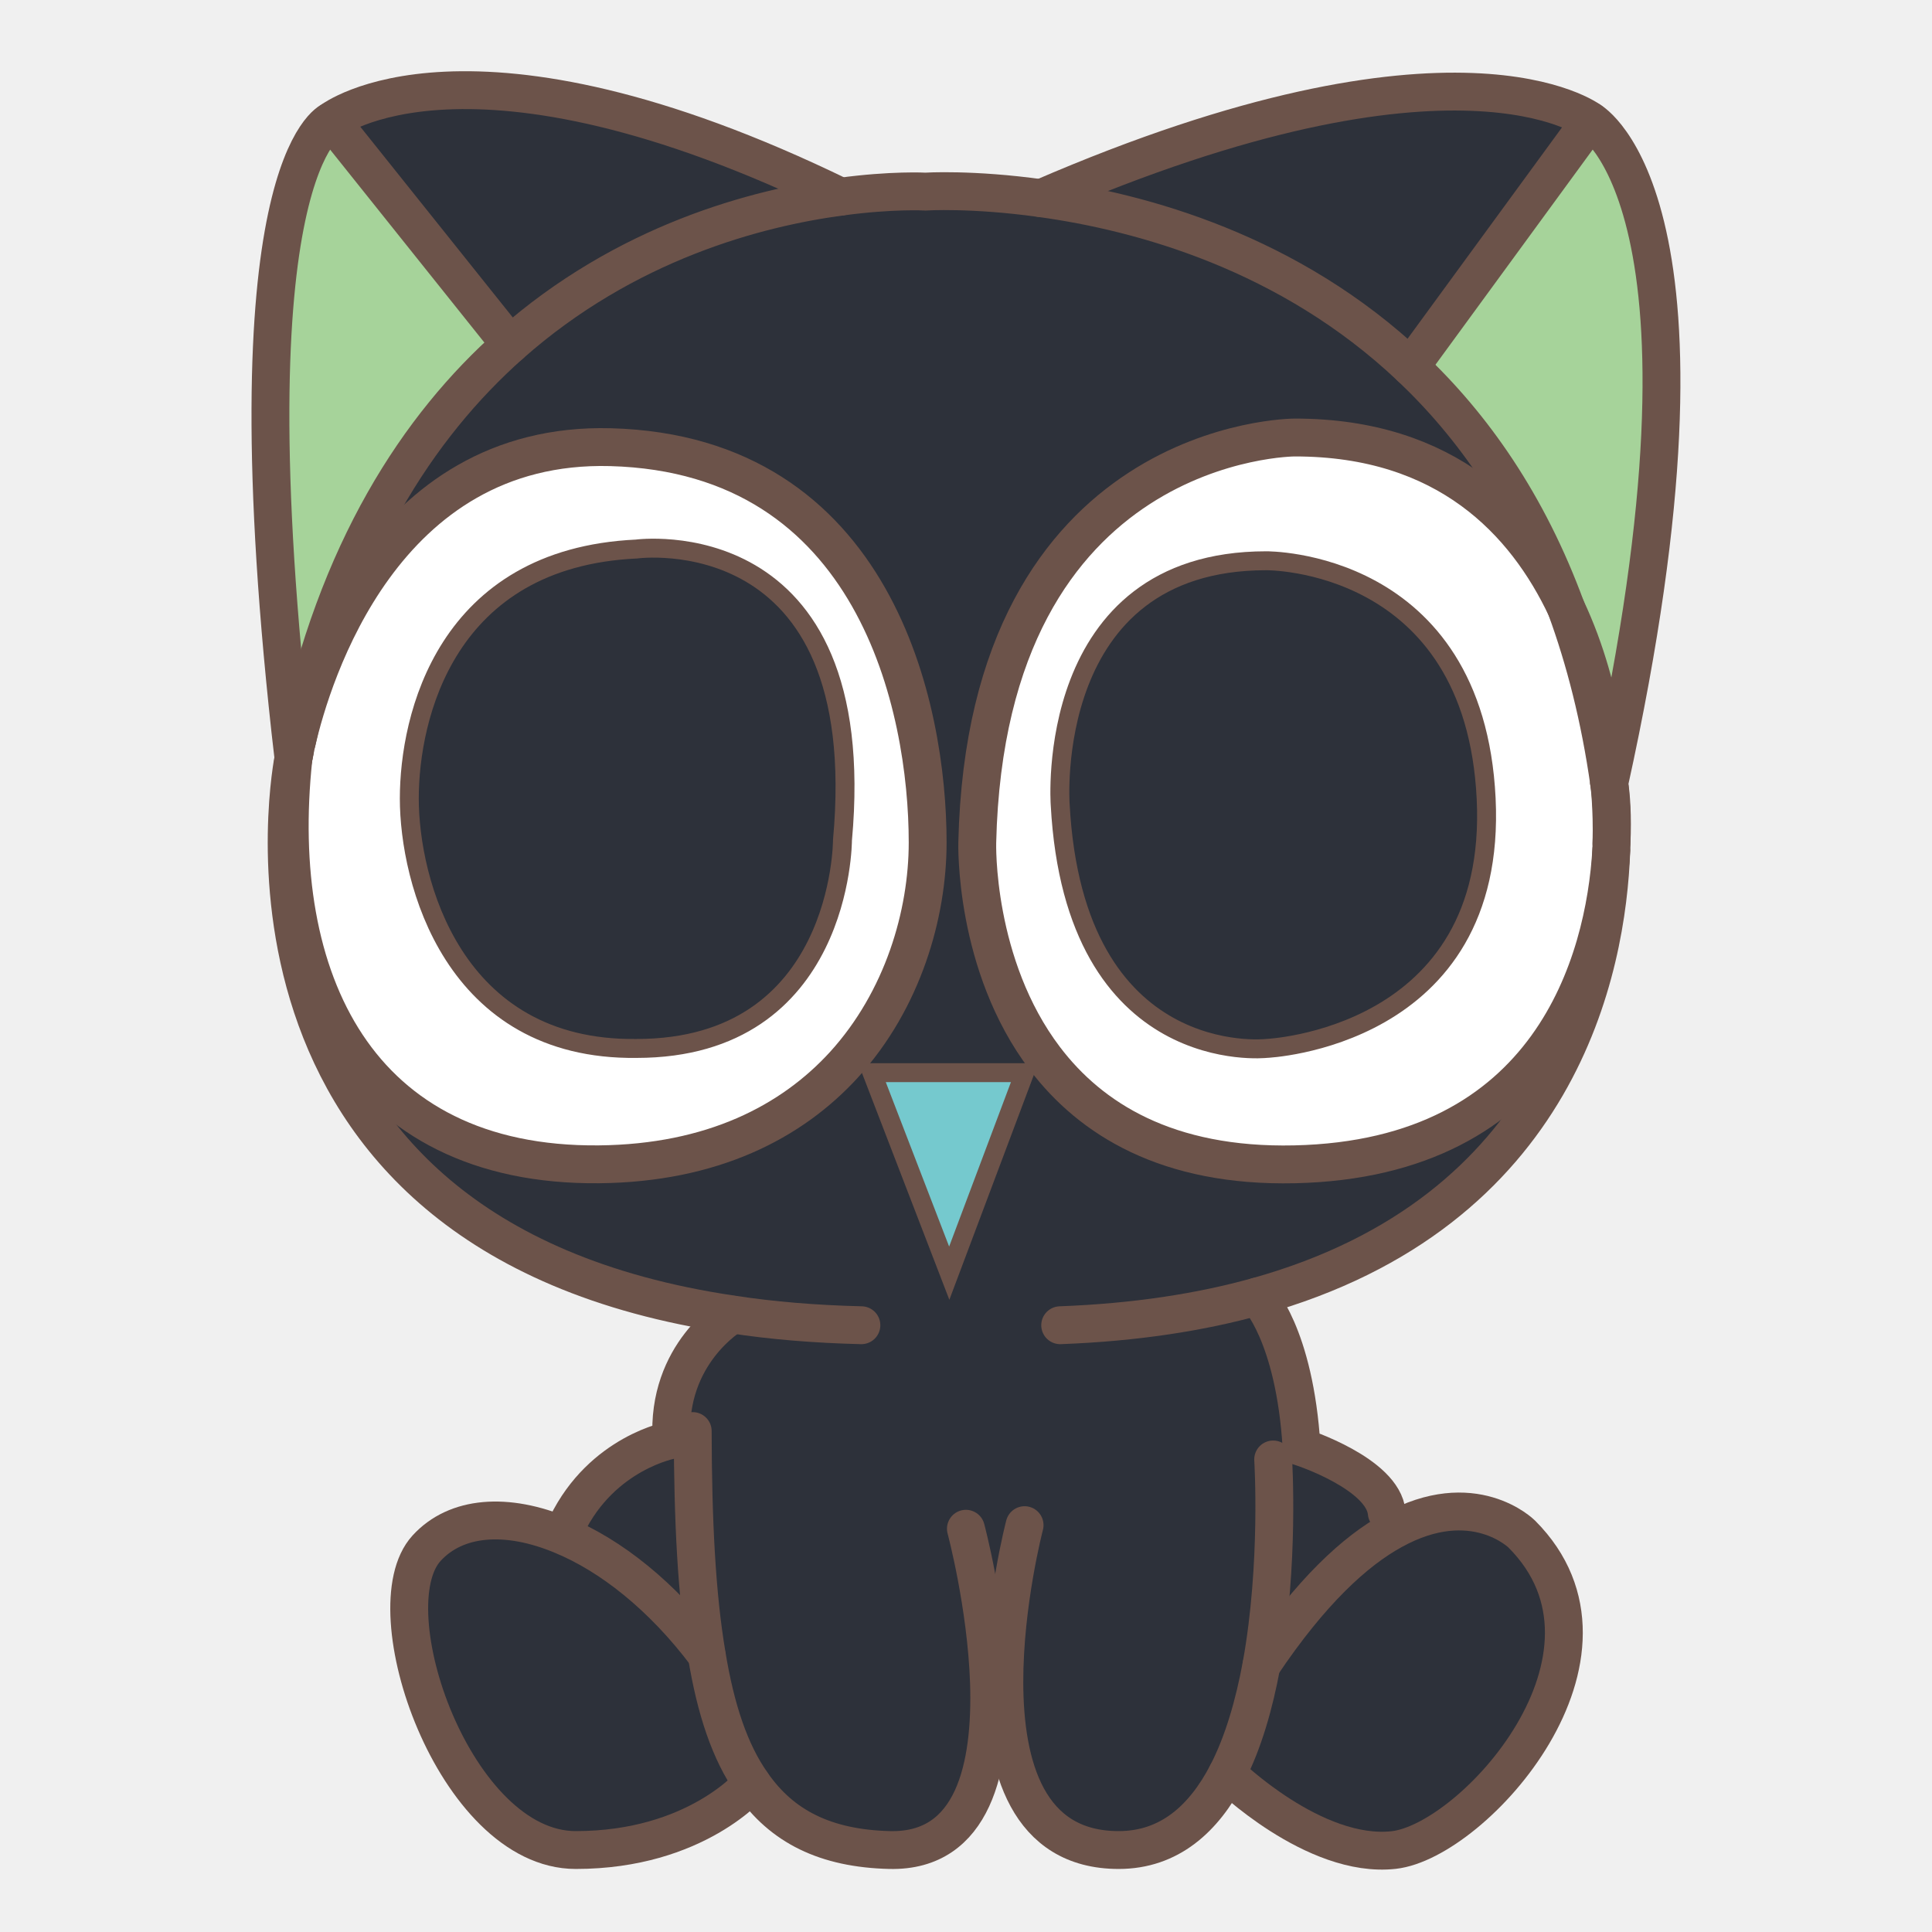
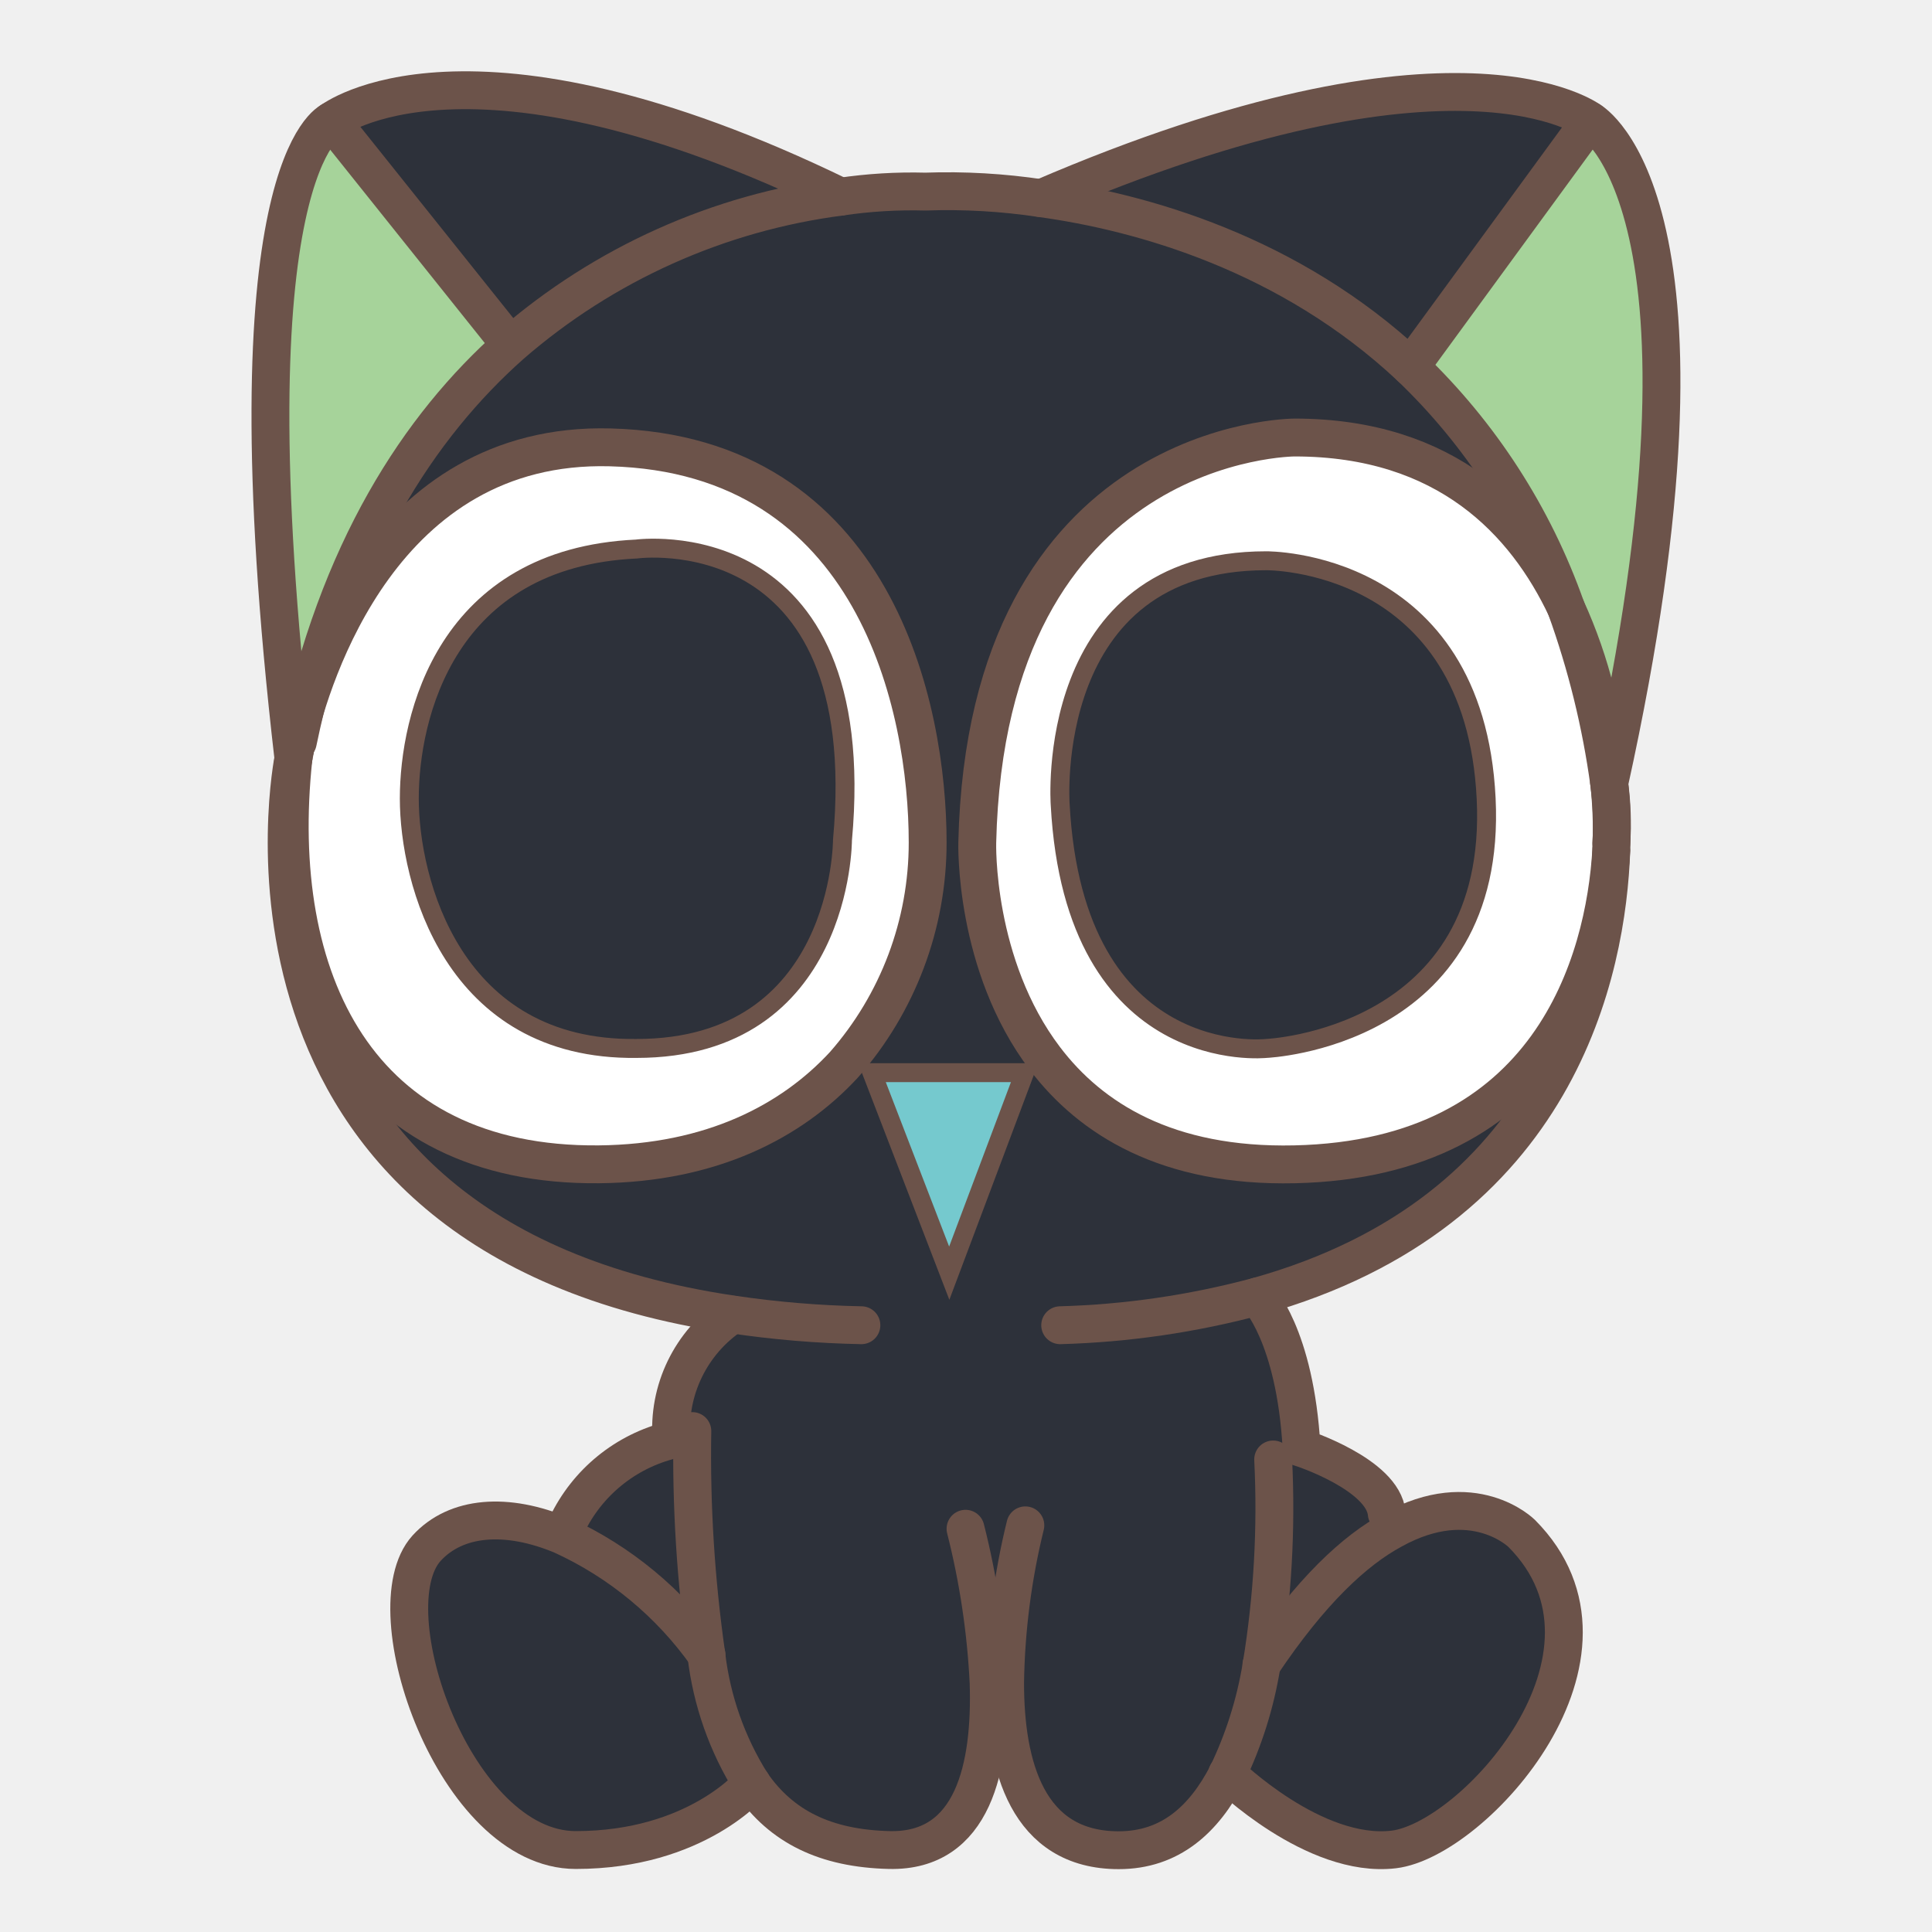
- <svg xmlns="http://www.w3.org/2000/svg" version="1.1" id="图层_1" x="0px" y="0px" viewBox="0 0 102.05 102.05" style="enable-background:new 0 0 102.05 102.05;" xml:space="preserve">
-   <style type="text/css">
- 	.st0{fill:#A6D39A;}
- 	.st1{fill:#FFFFFF;}
- 	.st2{fill:#2D313A;}
- 	.st3{fill:#75C9CE;}
- 	.st4{fill:none;stroke:#6C534A;stroke-width:2;stroke-linecap:round;stroke-miterlimit:10;}
- 	.st5{fill:none;stroke:#6C534A;stroke-linecap:round;stroke-miterlimit:10;}
- </style>
-   <g id="XMLID_1_">
-     <g>
-       <path class="st0" d="M84,6.38c0,0,7.75,4.37,1,35c0,0-0.1-4.66-2.28-9.27c-2.02-5.5-4.93-9.63-8.22-12.73L84,6.38z" />
-       <path class="st0" d="M17.5,6.38l9.45,11.82c-4.86,4.31-9.18,10.9-11.27,20.97c-0.04,0.18-0.08,0.34-0.1,0.47    c-0.03,0.13-0.05,0.24-0.06,0.31c-0.01,0.06-0.02,0.1-0.02,0.1C11.88,8.73,17.5,6.38,17.5,6.38z" />
-       <path class="st1" d="M85,41.38c0,0,0.17,1.23,0.12,3.17c0,0.12-0.01,0.24-0.01,0.36c-0.35,5.89-3.2,16.29-16.73,16.59    c-6.74,0.15-10.77-2.41-13.18-5.58c-3.77-4.96-3.58-11.42-3.58-11.42c0.5-21.38,16.76-21.39,16.76-21.39    c8.05-0.01,12.2,4.47,14.34,9C83.72,34.84,84.51,37.92,85,41.38z M66.88,55.38c0,0,12.24-0.5,11.62-13.2    c-0.62-12.69-11.62-12.56-11.62-12.56C55.06,29.62,56,42.5,56,42.5C56.75,56.5,66.88,55.38,66.88,55.38z" />
-       <path class="st1" d="M32.25,23.62C46.25,24,49,37.38,49,44.5c0,3.78-1.3,8.31-4.42,11.74c-2.77,3.03-6.96,5.2-12.94,5.26    c-12.76,0.12-17.39-9.77-16.14-21.45c0,0,0.01-0.04,0.02-0.1c0.02-0.1,0.04-0.21,0.06-0.31c0.02-0.13,0.06-0.29,0.1-0.47    C16.48,35.71,20.2,23.3,32.25,23.62z M44.5,44.38C46.06,27.31,33.62,29,33.62,29c-10.08,0.47-12,8.88-12,13.18    c0,4.31,2.26,13.32,12,13.2C44.49,55.38,44.5,44.42,44.5,44.38z" />
-       <path class="st2" d="M66.63,87.96c2.62-3.91,4.96-6.04,6.93-7.12c4.27-2.36,6.82,0.19,6.82,0.19c6.37,6.38-2.54,16.22-6.76,16.69    c-4.21,0.47-8.8-4.03-8.8-4.03C65.68,92.03,66.25,90.01,66.63,87.96z" />
-       <path class="st2" d="M37.33,87.41c0.47,2.87,1.22,5.13,2.39,6.79h-0.01c0,0-2.93,3.52-9.3,3.52c-6.38,0-10.79-12.75-7.88-15.94    c1.56-1.71,4.24-1.91,7.17-0.68c2.54,1.05,5.27,3.18,7.62,6.31H37.33z" />
-       <path class="st2" d="M68.75,76.44c0,0,4.31,1.4,4.5,3.47l0.31,0.93c-1.97,1.08-4.31,3.21-6.93,7.12    c-0.38,2.05-0.95,4.07-1.81,5.73c-1.23,2.37-3.05,4.03-5.73,4.03c-4.83,0-6.03-4.46-6.04-8.84l-0.81,0.01    c0.14,4.41-0.79,8.93-5.24,8.83c-3.39-0.08-5.71-1.24-7.28-3.52c-1.17-1.66-1.92-3.92-2.39-6.79h-0.01    c-2.35-3.13-5.08-5.26-7.62-6.31l0.24-0.54c1.87-3.84,5.53-4.5,5.53-4.5c-0.28-4.59,3.21-6.62,3.21-6.62v-0.01    C10.4,65.26,15.5,40.05,15.5,40.05c-1.25,11.68,3.38,21.57,16.14,21.45c5.98-0.06,10.17-2.23,12.94-5.26l1.48,0.42l4.08,10.59    l3.98-10.59l1.08-0.74c2.41,3.17,6.44,5.73,13.18,5.58c13.53-0.3,16.38-10.7,16.73-16.59c-0.22,6.27-2.71,19.11-18.7,23.57    C66.41,68.48,68.38,70.44,68.75,76.44z" />
-       <path class="st2" d="M68.38,23.11c0,0-16.26,0.01-16.76,21.39c0,0-0.19,6.46,3.58,11.42l-1.08,0.74h-8.06l-1.48-0.42    C47.7,52.81,49,48.28,49,44.5c0-7.12-2.75-20.5-16.75-20.88C20.2,23.3,16.48,35.71,15.68,39.17c2.09-10.07,6.41-16.66,11.27-20.97    c6.1-5.41,13.04-7.22,17.45-7.81c2.72-0.37,4.48-0.27,4.48-0.27s2.46-0.16,6.11,0.35c5.3,0.73,13.11,2.86,19.51,8.91    c3.29,3.1,6.2,7.23,8.22,12.73C80.58,27.58,76.43,23.1,68.38,23.11z" />
-       <path class="st2" d="M84,6.38l-9.5,13c-6.4-6.05-14.21-8.18-19.51-8.91C76.97,0.95,84,6.38,84,6.38z" />
-       <path class="st2" d="M44.4,10.39c-4.41,0.59-11.35,2.4-17.45,7.81L17.5,6.38C17.5,6.38,24.67,0.79,44.4,10.39z" />
-       <path class="st2" d="M78.5,42.18c0.62,12.7-11.62,13.2-11.62,13.2S56.75,56.5,56,42.5c0,0-0.94-12.88,10.88-12.88    C66.88,29.62,77.88,29.49,78.5,42.18z" />
-       <polygon class="st3" points="54.12,56.66 50.14,67.25 46.06,56.66   " />
-       <path class="st2" d="M33.62,29c0,0,12.44-1.69,10.88,15.38c0,0.04-0.01,11-10.88,11c-9.74,0.12-12-8.89-12-13.2    C21.62,37.88,23.54,29.47,33.62,29z" />
-     </g>
-     <g>
-       <path class="st4" d="M15.5,40.05c0,0-5.1,25.21,23.18,29.38c2.08,0.32,4.35,0.51,6.82,0.57" />
-       <path class="st4" d="M15.58,39.64c-0.02,0.1-0.04,0.21-0.06,0.31" />
-       <path class="st4" d="M85.12,44.55c0.05-1.94-0.12-3.17-0.12-3.17c-0.49-3.46-1.28-6.54-2.28-9.27c-2.02-5.5-4.93-9.63-8.22-12.73    c-6.4-6.05-14.21-8.18-19.51-8.91c-3.65-0.51-6.11-0.35-6.11-0.35s-1.76-0.1-4.48,0.27c-4.41,0.59-11.35,2.4-17.45,7.81    c-4.86,4.31-9.18,10.9-11.27,20.97" />
-       <path class="st4" d="M56,70c3.99-0.15,7.43-0.69,10.41-1.52c15.99-4.46,18.48-17.3,18.7-23.57" />
-       <line class="st4" x1="74.5" y1="19.38" x2="84" y2="6.38" />
-       <path class="st4" d="M44.4,10.39c-19.73-9.6-26.9-4.01-26.9-4.01s-5.62,2.35-2,33.67c0,0,0.01-0.04,0.02-0.1    c0.01-0.07,0.03-0.18,0.06-0.31c0.02-0.13,0.06-0.29,0.1-0.47c0.8-3.46,4.52-15.87,16.57-15.55C46.25,24,49,37.38,49,44.5    c0,3.78-1.3,8.31-4.42,11.74c-2.77,3.03-6.96,5.2-12.94,5.26c-12.76,0.12-17.39-9.77-16.14-21.45" />
-       <line class="st4" x1="26.95" y1="18.2" x2="17.5" y2="6.38" />
-       <path class="st4" d="M85,41.38c0,0-0.1-4.66-2.28-9.27c-2.14-4.53-6.29-9.01-14.34-9c0,0-16.26,0.01-16.76,21.39    c0,0-0.19,6.46,3.58,11.42c2.41,3.17,6.44,5.73,13.18,5.58c13.53-0.3,16.38-10.7,16.73-16.59c0-0.12,0.01-0.24,0.01-0.36    C85.19,43.1,85.1,41.97,85,41.38c6.75-30.63-1-35-1-35s-7.03-5.43-29.01,4.09" />
-       <path class="st5" d="M33.62,29c0,0,12.44-1.69,10.88,15.38c0,0.04-0.01,11-10.88,11c-9.74,0.12-12-8.89-12-13.2    C21.62,37.88,23.54,29.47,33.62,29z" />
-       <path class="st5" d="M66.88,29.62c0,0,11-0.13,11.62,12.56c0.62,12.7-11.62,13.2-11.62,13.2S56.75,56.5,56,42.5    C56,42.5,55.06,29.62,66.88,29.62z" />
-       <polygon class="st5" points="46.06,56.66 54.12,56.66 50.14,67.25   " />
-       <path class="st4" d="M66.41,68.48c0,0,1.97,1.96,2.34,7.96c0,0,4.31,1.4,4.5,3.47" />
-       <path class="st4" d="M67.25,77.09c0,0,0.35,5.53-0.62,10.87c-0.38,2.05-0.95,4.07-1.81,5.73c-1.23,2.37-3.05,4.03-5.73,4.03    c-4.83,0-6.03-4.46-6.04-8.84c-0.01-4.2,1.07-8.32,1.07-8.32" />
-       <path class="st4" d="M51.02,80.75c0,0,1.08,4.02,1.22,8.14c0.14,4.41-0.79,8.93-5.24,8.83c-3.39-0.08-5.71-1.24-7.28-3.52    c-1.17-1.66-1.92-3.92-2.39-6.79c-0.54-3.19-0.73-7.12-0.74-11.82" />
-       <path class="st4" d="M38.68,69.44c0,0-3.49,2.03-3.21,6.62c0,0-3.66,0.66-5.53,4.5" />
-       <path class="st4" d="M39.71,94.2c0,0-2.93,3.52-9.3,3.52c-6.38,0-10.79-12.75-7.88-15.94c1.56-1.71,4.24-1.91,7.17-0.68    c2.54,1.05,5.27,3.18,7.62,6.31" />
-       <path class="st4" d="M64.82,93.69c0,0,4.59,4.5,8.8,4.03c4.22-0.47,13.13-10.31,6.76-16.69c0,0-2.55-2.55-6.82-0.19    c-1.97,1.08-4.31,3.21-6.93,7.12" />
-     </g>
-   </g>
+ <svg xmlns="http://www.w3.org/2000/svg" viewBox="0 0 102.05 102.05">
+   <defs>
+     <style>.a{fill:#a6d39a;}.b{fill:#fff;}.c{fill:#2d313a;}.d{fill:#75c9ce;}.e,.f{fill:none;stroke:#6c534a;stroke-linecap:round;stroke-miterlimit:10;}.e{stroke-width:2px;}</style>
+   </defs>
+   <path class="a" d="M84,6.38s7.75,4.37,1,35a25.55,25.55,0,0,0-2.28-9.27A32.62,32.62,0,0,0,74.5,19.38Z" />
+   <path class="a" d="M17.5,6.38,27,18.2c-4.86,4.31-9.18,10.9-11.27,21,0,.18-.08.34-.1.47s-.05.24-.06.31l0,.1C11.88,8.73,17.5,6.38,17.5,6.38Z" />
+   <path class="b" d="M85,41.38a21.53,21.53,0,0,1,.12,3.17c0,.12,0,.24,0,.36-.35,5.89-3.2,16.29-16.73,16.59-6.74.15-10.77-2.41-13.18-5.58-3.77-5-3.58-11.42-3.58-11.42.5-21.38,16.76-21.39,16.76-21.39,8.05,0,12.2,4.47,14.34,9A45.4,45.4,0,0,1,85,41.38Zm-18.12,14s12.24-.5,11.62-13.2S66.88,29.62,66.88,29.62C55.06,29.62,56,42.5,56,42.5,56.75,56.5,66.88,55.38,66.88,55.38Z" />
+   <path class="b" d="M32.25,23.62C46.25,24,49,37.38,49,44.5a17.77,17.77,0,0,1-4.42,11.74c-2.77,3-7,5.2-12.94,5.26-12.76.12-17.39-9.77-16.14-21.45l0-.1.06-.31c0-.13.06-.29.1-.47C16.48,35.71,20.2,23.3,32.25,23.62ZM44.5,44.38C46.06,27.31,33.62,29,33.62,29c-10.08.47-12,8.88-12,13.18s2.26,13.32,12,13.2C44.49,55.38,44.5,44.42,44.5,44.38Z" />
+   <path class="c" d="M66.63,88c2.62-3.91,5-6,6.93-7.12,4.27-2.36,6.82.19,6.82.19,6.37,6.38-2.54,16.22-6.76,16.69s-8.8-4-8.8-4A21,21,0,0,0,66.63,88Z" />
+   <path class="c" d="M37.33,87.41a16.32,16.32,0,0,0,2.39,6.79h0s-2.93,3.52-9.3,3.52S19.62,85,22.53,81.78c1.56-1.71,4.24-1.91,7.17-.68a19.11,19.11,0,0,1,7.62,6.31Z" />
+   <path class="c" d="M68.75,76.44s4.31,1.4,4.5,3.47l.31.93c-2,1.08-4.31,3.21-6.93,7.12a21,21,0,0,1-1.81,5.73c-1.23,2.37-3,4-5.73,4-4.83,0-6-4.46-6-8.84h-.81c.14,4.41-.79,8.93-5.24,8.83-3.39-.08-5.71-1.24-7.28-3.52a16.32,16.32,0,0,1-2.39-6.79h0A19.11,19.11,0,0,0,29.7,81.1l.24-.54a8.32,8.32,0,0,1,5.53-4.5,7.25,7.25,0,0,1,3.21-6.62h0C10.4,65.26,15.5,40.05,15.5,40.05,14.25,51.73,18.88,61.62,31.64,61.5c6-.06,10.17-2.23,12.94-5.26l1.48.42,4.08,10.59,4-10.59,1.08-.74c2.41,3.17,6.44,5.73,13.18,5.58,13.53-.3,16.38-10.7,16.73-16.59C84.89,51.18,82.4,64,66.41,68.48,66.41,68.48,68.38,70.44,68.75,76.44Z" />
+   <path class="c" d="M68.38,23.11s-16.26,0-16.76,21.39c0,0-.19,6.46,3.58,11.42l-1.08.74H46.06l-1.48-.42A17.77,17.77,0,0,0,49,44.5c0-7.12-2.75-20.5-16.75-20.88-12-.32-15.77,12.09-16.57,15.55C17.77,29.1,22.09,22.51,27,18.2A33,33,0,0,1,44.4,10.39a25.87,25.87,0,0,1,4.48-.27,33.22,33.22,0,0,1,6.11.35c5.3.73,13.11,2.86,19.51,8.91a32.62,32.62,0,0,1,8.22,12.73C80.58,27.58,76.43,23.1,68.38,23.11Z" />
+   <path class="c" d="M84,6.38l-9.5,13c-6.4-6-14.21-8.18-19.51-8.91C77,1,84,6.38,84,6.38Z" />
+   <path class="c" d="M44.4,10.39A33,33,0,0,0,27,18.2L17.5,6.38S24.67.79,44.4,10.39Z" />
+   <path class="c" d="M78.5,42.18c.62,12.7-11.62,13.2-11.62,13.2S56.75,56.5,56,42.5c0,0-.94-12.88,10.88-12.88C66.88,29.62,77.88,29.49,78.5,42.18Z" />
+   <polygon class="d" points="54.12 56.66 50.14 67.25 46.06 56.66 54.12 56.66" />
+   <path class="c" d="M33.62,29S46.06,27.31,44.5,44.38c0,0,0,11-10.88,11-9.74.12-12-8.89-12-13.2S23.54,29.47,33.62,29Z" />
+   <path class="e" d="M15.5,40.05S10.4,65.26,38.68,69.43A53.51,53.51,0,0,0,45.5,70" />
+   <path class="e" d="M15.58,39.64l-.06.31" />
+   <path class="e" d="M85.12,44.55A21.53,21.53,0,0,0,85,41.38a45.4,45.4,0,0,0-2.28-9.27A32.62,32.62,0,0,0,74.5,19.38c-6.4-6-14.21-8.18-19.51-8.91a33.22,33.22,0,0,0-6.11-.35,25.87,25.87,0,0,0-4.48.27A33,33,0,0,0,27,18.2c-4.86,4.31-9.18,10.9-11.27,21" />
+   <path class="e" d="M56,70a45,45,0,0,0,10.41-1.52c16-4.46,18.48-17.3,18.7-23.57" />
+   <line class="e" x1="74.5" y1="19.38" x2="84" y2="6.38" />
+   <path class="e" d="M44.4,10.39c-19.73-9.6-26.9-4-26.9-4s-5.62,2.35-2,33.67l0-.1c0-.07,0-.18.06-.31s.06-.29.1-.47c.8-3.46,4.52-15.87,16.57-15.55C46.25,24,49,37.38,49,44.5a17.77,17.77,0,0,1-4.42,11.74c-2.77,3-7,5.2-12.94,5.26-12.76.12-17.39-9.77-16.14-21.45" />
+   <line class="e" x1="26.95" y1="18.2" x2="17.5" y2="6.38" />
+   <path class="e" d="M85,41.38a25.55,25.55,0,0,0-2.28-9.27c-2.14-4.53-6.29-9-14.34-9,0,0-16.26,0-16.76,21.39,0,0-.19,6.46,3.58,11.42,2.41,3.17,6.44,5.73,13.18,5.58,13.53-.3,16.38-10.7,16.73-16.59,0-.12,0-.24,0-.36A15.94,15.94,0,0,0,85,41.38c6.75-30.63-1-35-1-35S77,1,55,10.47" />
+   <path class="f" d="M33.62,29S46.06,27.31,44.5,44.38c0,0,0,11-10.88,11-9.74.12-12-8.89-12-13.2S23.54,29.47,33.62,29Z" />
+   <path class="f" d="M66.88,29.62s11-.13,11.62,12.56-11.62,13.2-11.62,13.2S56.75,56.5,56,42.5C56,42.5,55.06,29.62,66.88,29.62Z" />
+   <polygon class="f" points="46.06 56.66 54.12 56.66 50.14 67.25 46.06 56.66" />
+   <path class="e" d="M66.41,68.48s2,2,2.34,8c0,0,4.31,1.4,4.5,3.47" />
+   <path class="e" d="M67.25,77.09A51.45,51.45,0,0,1,66.63,88a21,21,0,0,1-1.81,5.73c-1.23,2.37-3,4-5.73,4-4.83,0-6-4.46-6-8.84a37.16,37.16,0,0,1,1.07-8.32" />
+   <path class="e" d="M51,80.75a41.28,41.28,0,0,1,1.22,8.14c.14,4.41-.79,8.93-5.24,8.83-3.39-.08-5.71-1.24-7.28-3.52a16.32,16.32,0,0,1-2.39-6.79,74.47,74.47,0,0,1-.74-11.82" />
+   <path class="e" d="M38.68,69.44a7.25,7.25,0,0,0-3.21,6.62,8.32,8.32,0,0,0-5.53,4.5" />
+   <path class="e" d="M39.71,94.2s-2.93,3.52-9.3,3.52S19.62,85,22.53,81.78c1.56-1.71,4.24-1.91,7.17-.68a19.11,19.11,0,0,1,7.62,6.31" />
+   <path class="e" d="M64.82,93.69s4.59,4.5,8.8,4S86.75,87.41,80.38,81c0,0-2.55-2.55-6.82-.19-2,1.08-4.31,3.21-6.93,7.12" />
</svg>
